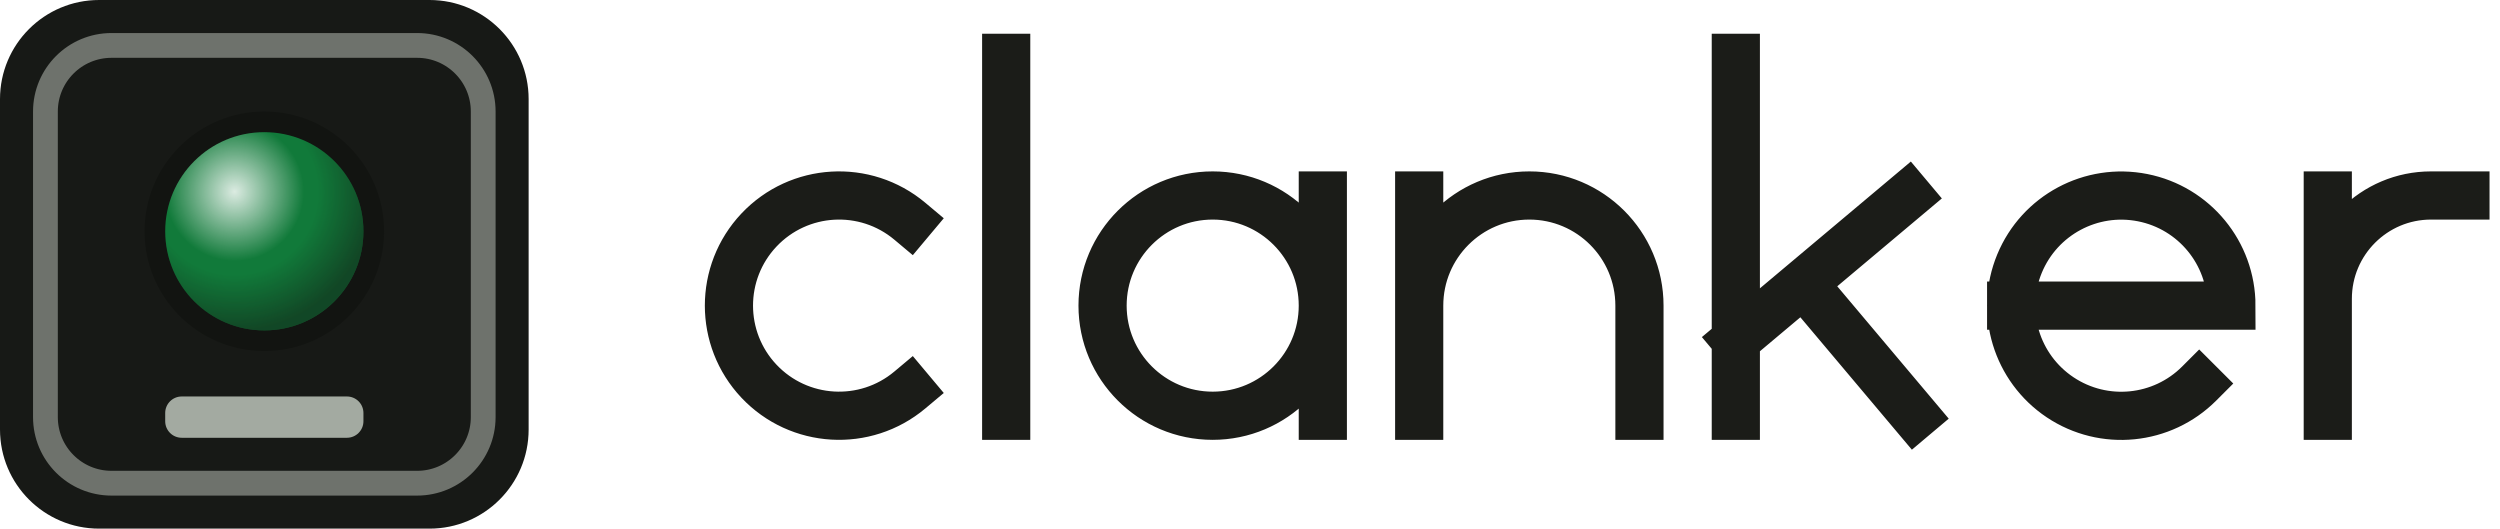
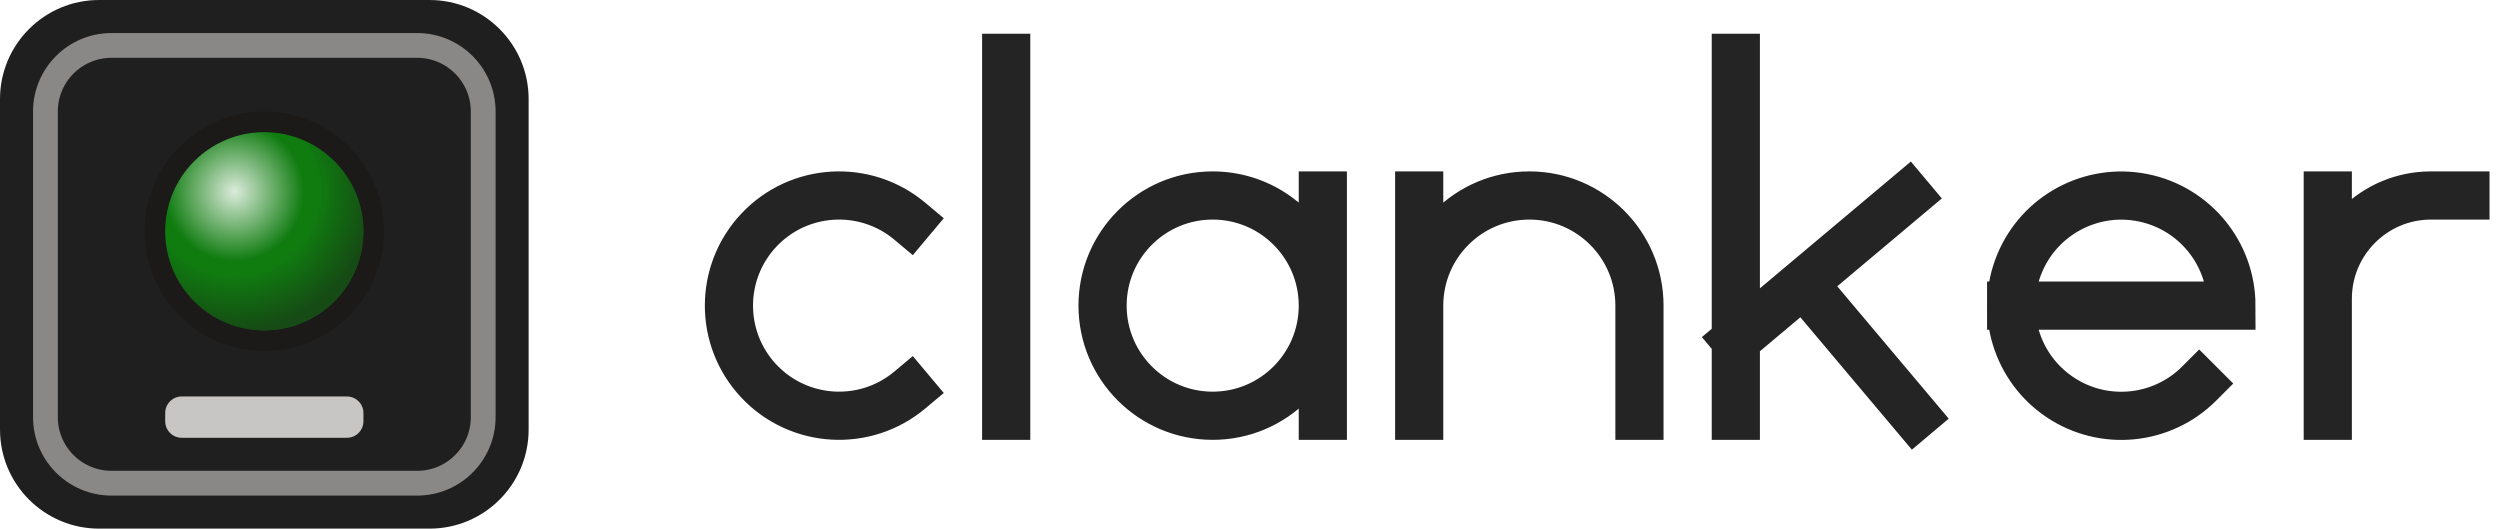
<svg xmlns="http://www.w3.org/2000/svg" viewBox="0 0 227 48" width="227" height="48" role="img" aria-label="clanker">
  <g transform="scale(1.5)">
    <defs>
      <radialGradient id="dome" cx="35%" cy="30%" r="70%">
        <stop offset="0" stop-color="#ffffff" stop-opacity="0.85" />
        <stop offset="0.5" stop-color="#ffffff" stop-opacity="0" />
-         <stop offset="0.6" stop-color="#121411" stop-opacity="0" />
-         <stop offset="1" stop-color="#121411" stop-opacity="0.5" />
+         <stop offset="0.6" stop-color="#1b1a19" stop-opacity="0" />
+         <stop offset="1" stop-color="#1b1a19" stop-opacity="0.5" />
      </radialGradient>
    </defs>
-     <rect width="32" height="32" rx="6" fill="#171916" />
-     <rect x="2.75" y="2.75" width="26.5" height="26.5" rx="4" fill="none" stroke="#6e726c" stroke-width="1.5" />
-     <circle cx="16" cy="14" r="7.25" fill="#121411" />
-     <circle cx="16" cy="14" r="6" fill="#117a3a" />
+     <rect width="32" height="32" rx="6" fill="#1f1f1f" />
+     <rect x="2.75" y="2.75" width="26.5" height="26.5" rx="4" fill="none" stroke="#8a8886" stroke-width="1.5" />
+     <circle cx="16" cy="14" r="7.25" fill="#1b1a19" />
+     <circle cx="16" cy="14" r="6" fill="#107c10" />
    <circle cx="16" cy="14" r="6" fill="url(#dome)" />
-     <rect x="10" y="24" width="12" height="2.5" rx="1" fill="#a3aaa1" />
+     <rect x="10" y="24" width="12" height="2.5" rx="1" fill="#c8c6c4" />
  </g>
-   <path d="M13.14 12.87A8 8 0 1 0 13.14 25.13M20.14 1V27M43.14 19A8 8 0 1 0 27.14 19A8 8 0 1 0 43.14 19M43.14 11V27M50.14 11V27M50.14 19A8 8 0 0 1 66.14 19V27M73.14 1V27M85.64 11L73.14 21.5M78.14 17.5L86.14 27M93.14 19H109.14A8 8 0 1 0 106.8 24.66M116.14 11V27M116.14 18.5A7.5 7.5 0 0 1 123.64 11H126.14" transform="translate(66.1875 4) scale(1.25)" fill="none" stroke="#1b1c18" stroke-width="3.5" stroke-linecap="square" />
+   <path d="M13.14 12.87A8 8 0 1 0 13.14 25.13M20.14 1V27M43.14 19A8 8 0 1 0 27.14 19A8 8 0 1 0 43.14 19M43.14 11V27M50.14 11V27M50.14 19A8 8 0 0 1 66.14 19V27M73.14 1V27M85.64 11L73.14 21.5M78.14 17.5L86.14 27M93.14 19H109.14A8 8 0 1 0 106.8 24.66M116.14 11V27M116.14 18.5A7.5 7.5 0 0 1 123.64 11H126.14" transform="translate(66.1875 4) scale(1.25)" fill="none" stroke="#242424" stroke-width="3.5" stroke-linecap="square" />
</svg>
